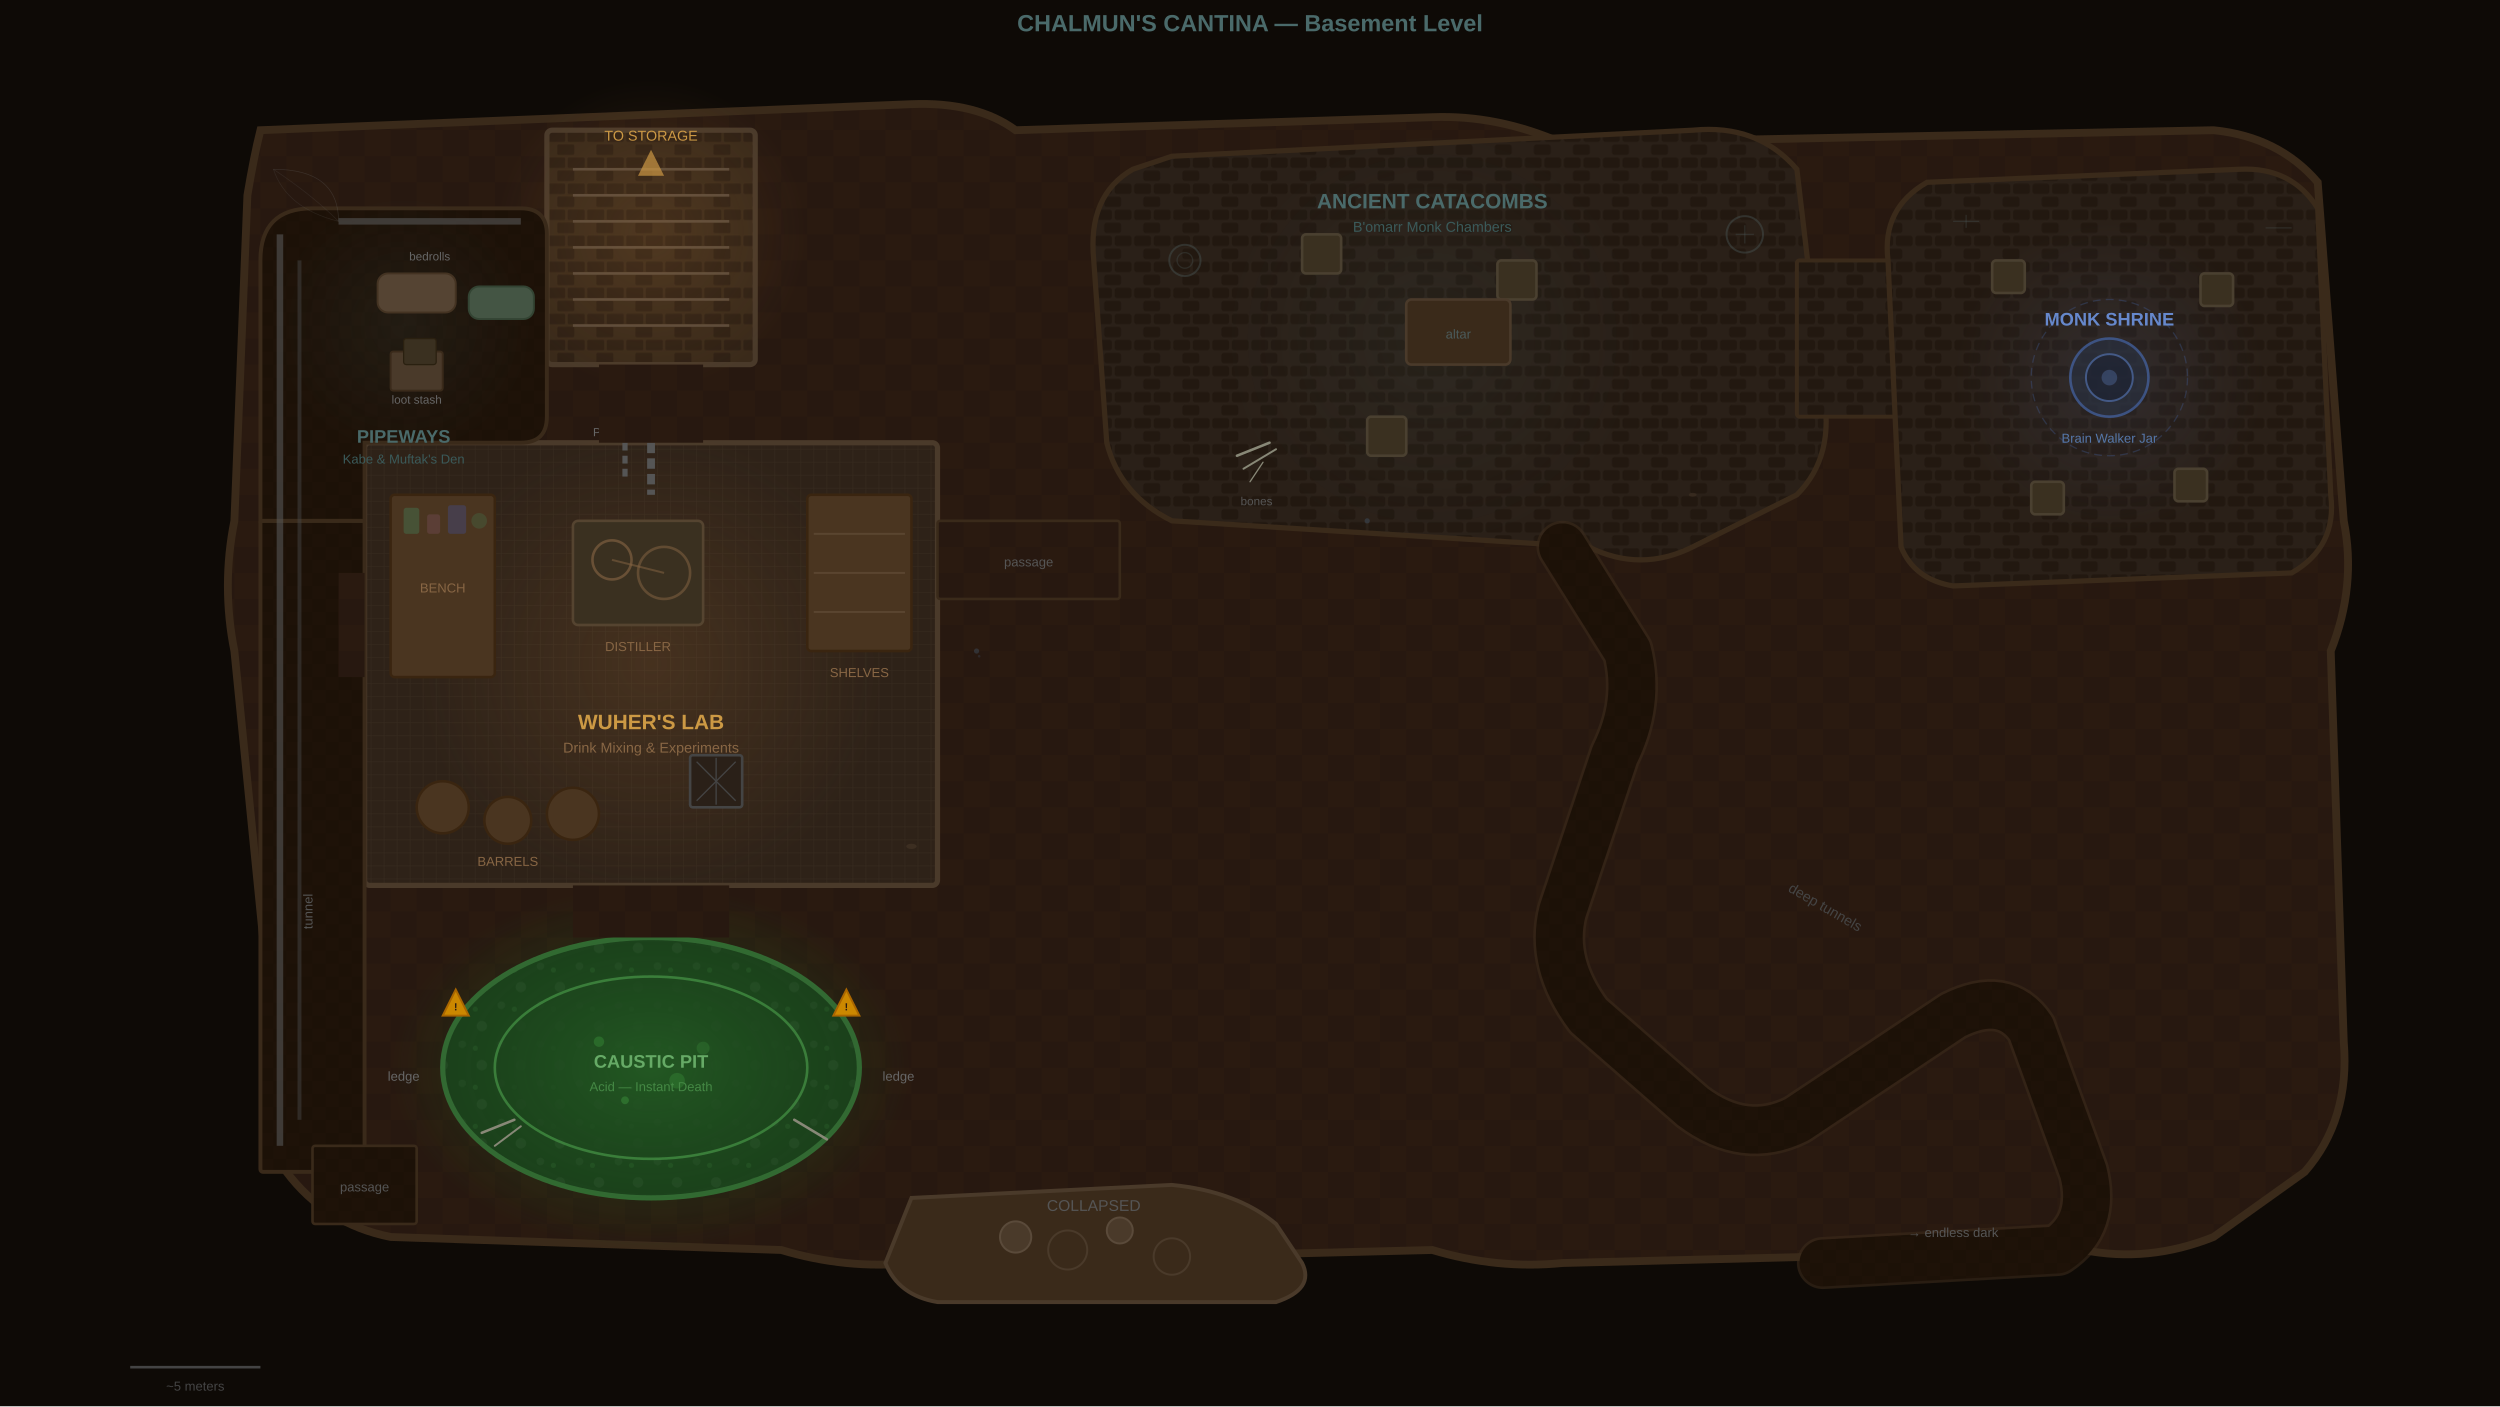
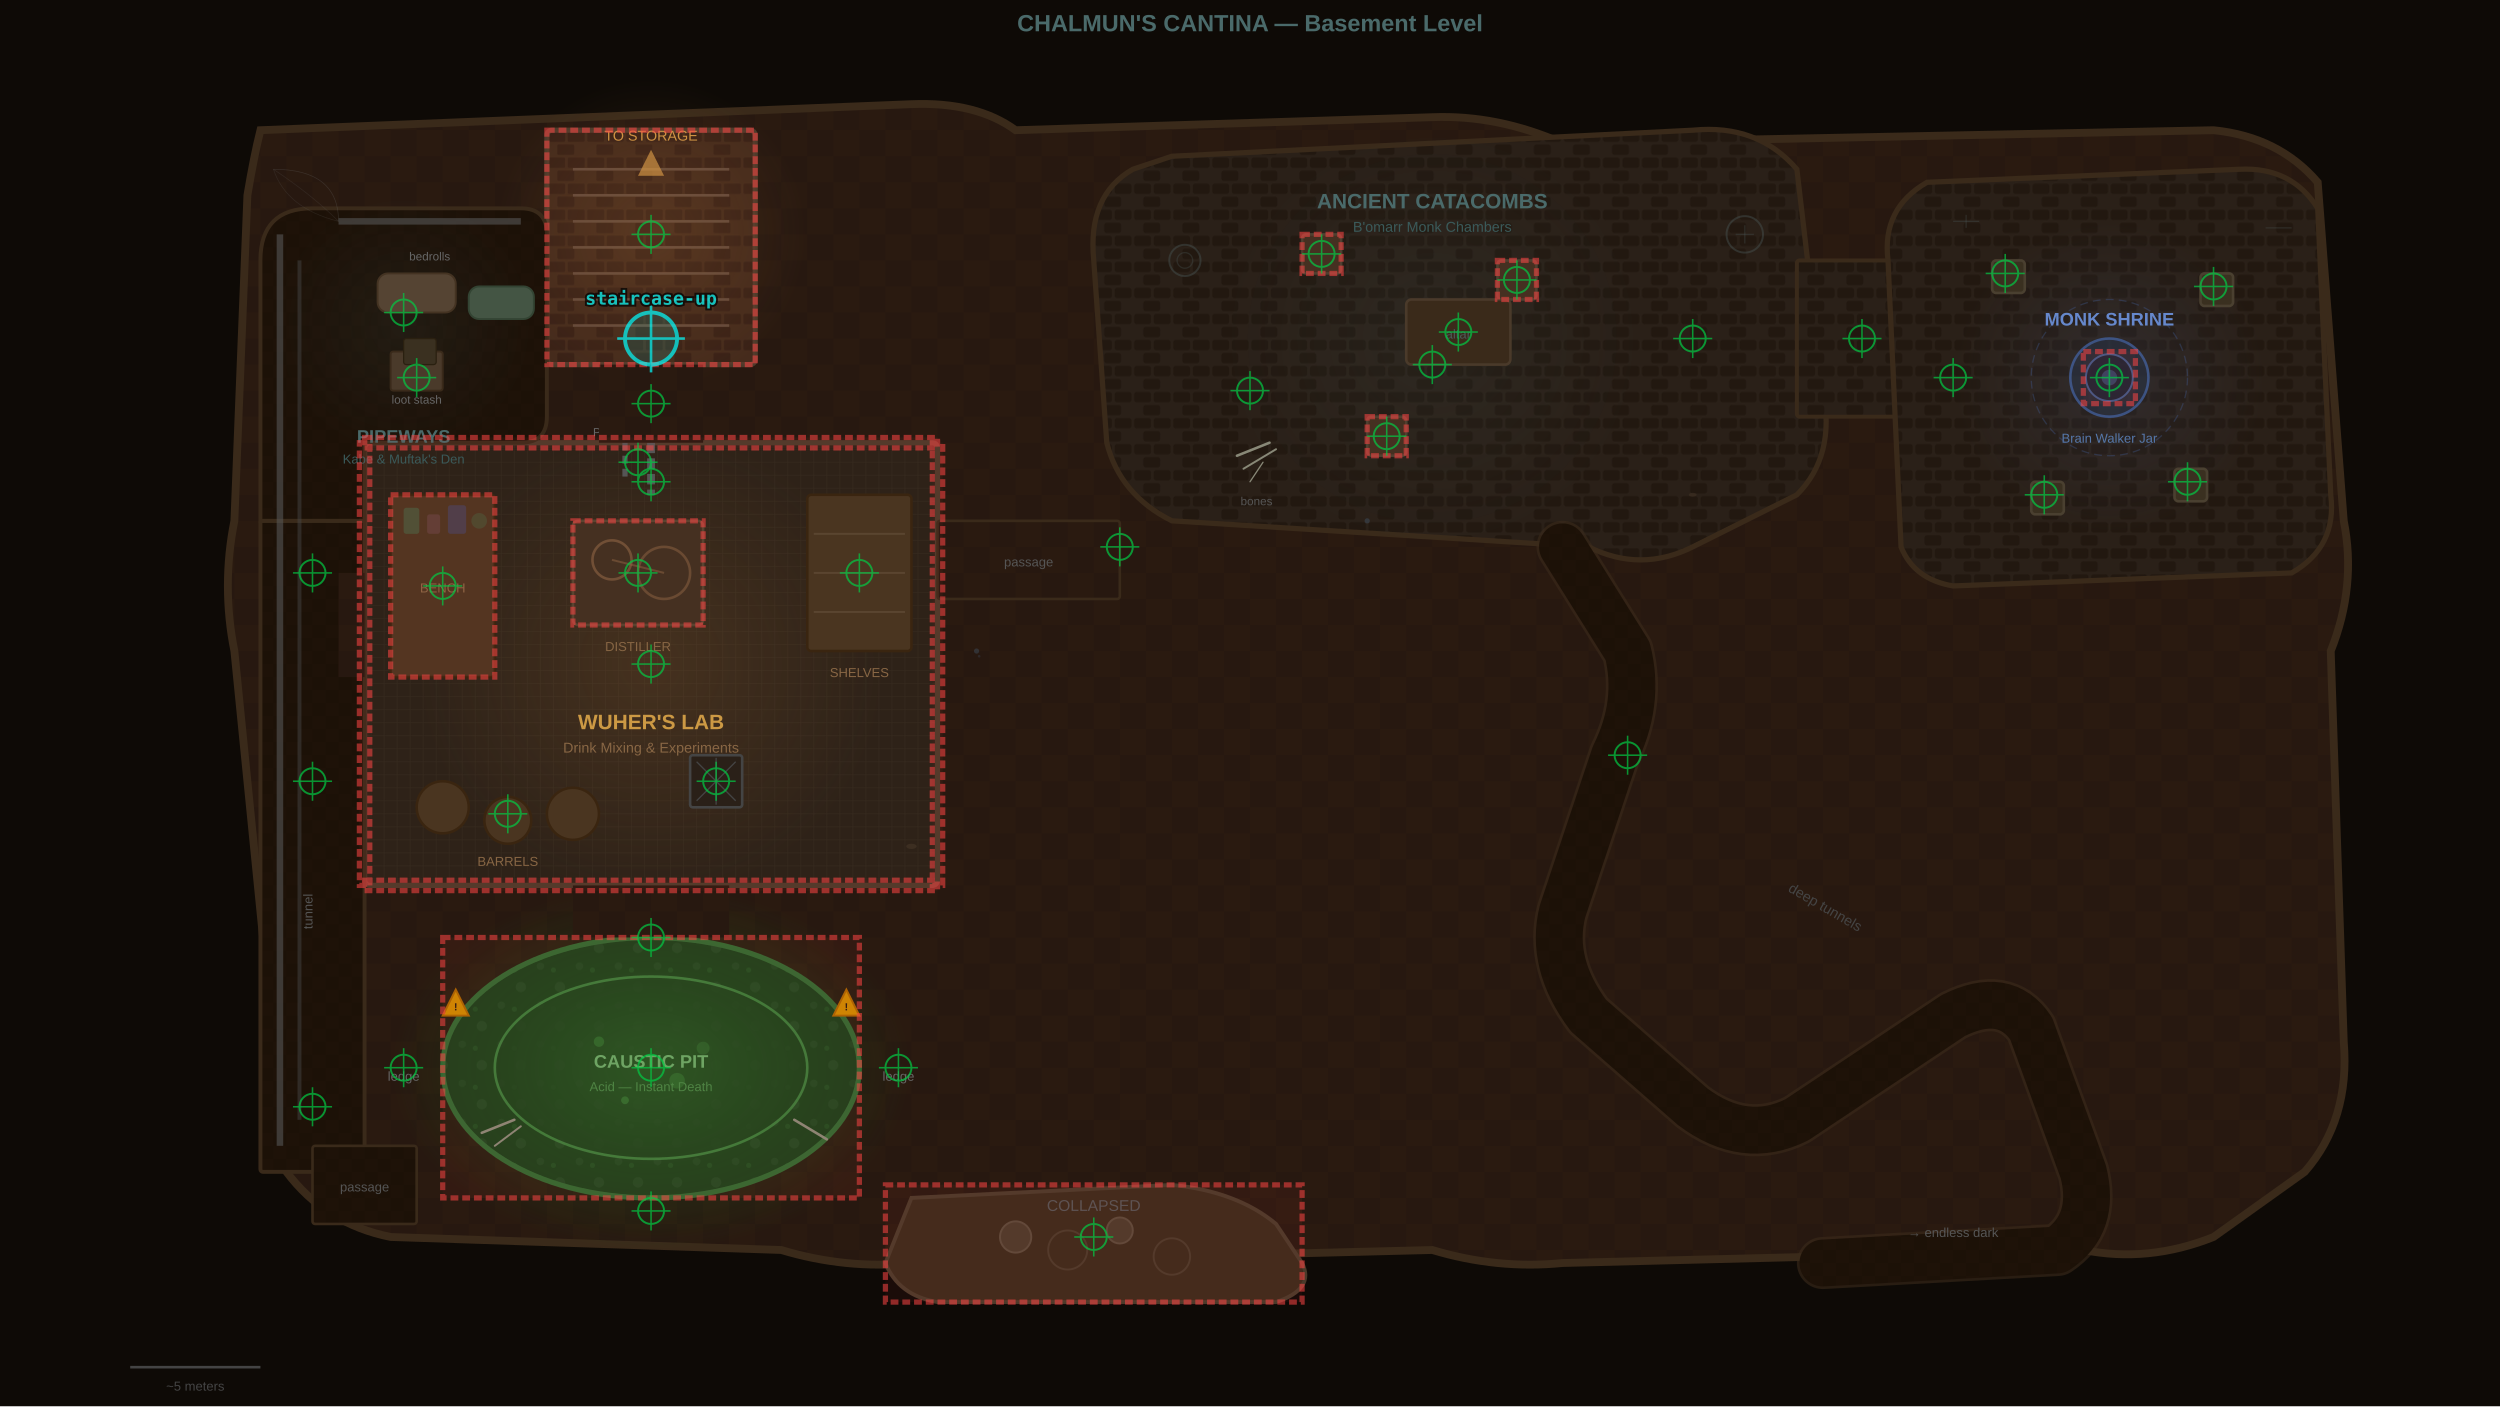
<svg xmlns="http://www.w3.org/2000/svg" viewBox="0 0 1920 1080" width="1920" height="1080">
  <defs>
    <pattern id="floor-dark" width="40" height="40" patternUnits="userSpaceOnUse">
      <rect width="40" height="40" fill="#2a1a10" />
      <rect x="0" y="0" width="20" height="20" fill="#241610" opacity="0.5" />
      <rect x="20" y="20" width="20" height="20" fill="#241610" opacity="0.5" />
    </pattern>
    <pattern id="wall-stone" width="30" height="20" patternUnits="userSpaceOnUse">
      <rect width="30" height="20" fill="#3a2a1a" />
      <rect x="1" y="1" width="13" height="8" fill="#2e2014" rx="1" />
      <rect x="16" y="1" width="13" height="8" fill="#2e2014" rx="1" />
      <rect x="8" y="11" width="13" height="8" fill="#2e2014" rx="1" />
    </pattern>
    <pattern id="tunnel" width="20" height="20" patternUnits="userSpaceOnUse">
      <rect width="20" height="20" fill="#1e1208" />
      <rect x="0" y="0" width="10" height="10" fill="#1a1006" opacity="0.6" />
      <rect x="10" y="10" width="10" height="10" fill="#1a1006" opacity="0.6" />
    </pattern>
    <pattern id="catacomb" width="30" height="20" patternUnits="userSpaceOnUse">
      <rect width="30" height="20" fill="#2a2018" />
      <rect x="1" y="1" width="13" height="8" fill="#221810" rx="2" />
      <rect x="16" y="1" width="13" height="8" fill="#221810" rx="2" />
      <rect x="8" y="11" width="13" height="8" fill="#221810" rx="2" />
    </pattern>
    <pattern id="lab-floor" width="10" height="10" patternUnits="userSpaceOnUse">
      <rect width="10" height="10" fill="#2e2218" />
      <line x1="0" y1="5" x2="10" y2="5" stroke="#362a1e" stroke-width="0.5" />
      <line x1="5" y1="0" x2="5" y2="10" stroke="#362a1e" stroke-width="0.5" />
    </pattern>
    <radialGradient id="dim-glow" cx="50%" cy="50%" r="50%">
      <stop offset="0%" stop-color="#4a6a6a" stop-opacity="0.12" />
      <stop offset="100%" stop-color="#4a6a6a" stop-opacity="0" />
    </radialGradient>
    <radialGradient id="lab-light" cx="50%" cy="50%" r="50%">
      <stop offset="0%" stop-color="#cc8844" stop-opacity="0.15" />
      <stop offset="100%" stop-color="#cc8844" stop-opacity="0" />
    </radialGradient>
    <radialGradient id="caustic-glow" cx="50%" cy="50%" r="50%">
      <stop offset="0%" stop-color="#44cc44" stop-opacity="0.2" />
      <stop offset="80%" stop-color="#228822" stop-opacity="0.08" />
      <stop offset="100%" stop-color="#228822" stop-opacity="0" />
    </radialGradient>
    <radialGradient id="shrine-glow" cx="50%" cy="50%" r="50%">
      <stop offset="0%" stop-color="#6688cc" stop-opacity="0.12" />
      <stop offset="100%" stop-color="#6688cc" stop-opacity="0" />
    </radialGradient>
    <pattern id="acid" width="30" height="30" patternUnits="userSpaceOnUse">
      <rect width="30" height="30" fill="#1a3a1a" />
      <circle cx="10" cy="8" r="4" fill="#2a4a2a" opacity="0.5" />
      <circle cx="25" cy="22" r="3" fill="#2a4a2a" opacity="0.4" />
      <circle cx="5" cy="25" r="2" fill="#336633" opacity="0.3" />
    </pattern>
  </defs>
  <rect width="1920" height="1080" fill="#0e0a06" />
  <text x="960" y="24" text-anchor="middle" font-family="Arial" font-size="18" fill="#4a6a6a" font-weight="bold">CHALMUN'S CANTINA — Basement Level</text>
  <path d="M 200 100 L 700 80 Q 750 78 780 100 L 1100 90 Q 1150 88 1200 110            L 1700 100 Q 1750 105 1780 140 L 1800 400 Q 1810 450 1790 500            L 1800 800 Q 1805 860 1770 900 L 1700 950 Q 1650 970 1600 960            L 1200 970 Q 1150 975 1100 960 L 700 970 Q 650 975 600 960            L 300 950 Q 250 940 220 900 L 180 500 Q 170 450 180 400            L 190 150 Q 195 120 200 100 Z" fill="url(#floor-dark)" stroke="#3a2a1a" stroke-width="6" />
  <rect x="420" y="100" width="160" height="180" rx="4" fill="url(#wall-stone)" stroke="#4a3a2a" stroke-width="4" />
  <line x1="440" y1="130" x2="560" y2="130" stroke="#5a4a3a" stroke-width="2" />
  <line x1="440" y1="150" x2="560" y2="150" stroke="#5a4a3a" stroke-width="2" />
  <line x1="440" y1="170" x2="560" y2="170" stroke="#5a4a3a" stroke-width="2" />
  <line x1="440" y1="190" x2="560" y2="190" stroke="#5a4a3a" stroke-width="2" />
  <line x1="440" y1="210" x2="560" y2="210" stroke="#5a4a3a" stroke-width="2" />
  <line x1="440" y1="230" x2="560" y2="230" stroke="#5a4a3a" stroke-width="2" />
  <line x1="440" y1="250" x2="560" y2="250" stroke="#5a4a3a" stroke-width="2" />
  <polygon points="500,115 490,135 510,135" fill="#cc9944" opacity="0.7" />
  <text x="500" y="108" text-anchor="middle" font-family="Arial" font-size="11" fill="#cc9944">TO STORAGE</text>
  <text x="500" y="295" text-anchor="middle" font-family="Arial" font-size="14" fill="#888">STAIRCASE</text>
  <circle cx="500" cy="180" r="120" fill="url(#lab-light)" />
  <rect x="280" y="340" width="440" height="340" rx="4" fill="url(#lab-floor)" stroke="#4a3a2a" stroke-width="4" />
  <circle cx="500" cy="510" r="180" fill="url(#lab-light)" />
  <rect x="300" y="380" width="80" height="140" rx="3" fill="#4a3520" stroke="#3a2510" stroke-width="2" />
  <text x="340" y="455" text-anchor="middle" font-family="Arial" font-size="10" fill="#886644">BENCH</text>
  <rect x="310" y="390" width="12" height="20" rx="2" fill="#446644" opacity="0.6" />
  <rect x="328" y="395" width="10" height="15" rx="2" fill="#664444" opacity="0.6" />
  <rect x="344" y="388" width="14" height="22" rx="2" fill="#444466" opacity="0.6" />
  <circle cx="368" cy="400" r="6" fill="#446644" opacity="0.4" />
  <rect x="440" y="400" width="100" height="80" rx="4" fill="#3a3020" stroke="#554430" stroke-width="2" />
  <circle cx="470" cy="430" r="15" fill="none" stroke="#886644" stroke-width="2" opacity="0.6" />
  <circle cx="510" cy="440" r="20" fill="none" stroke="#886644" stroke-width="2" opacity="0.5" />
  <line x1="470" y1="430" x2="510" y2="440" stroke="#886644" stroke-width="1.5" opacity="0.5" />
  <text x="490" y="500" text-anchor="middle" font-family="Arial" font-size="10" fill="#886644">DISTILLER</text>
  <line x1="500" y1="340" x2="500" y2="380" stroke="#555" stroke-width="6" stroke-dasharray="8,4" />
  <line x1="480" y1="340" x2="480" y2="370" stroke="#555" stroke-width="4" stroke-dasharray="6,4" />
  <text x="490" y="335" text-anchor="middle" font-family="Arial" font-size="9" fill="#666">PIPES TO BAR ↑</text>
  <rect x="620" y="380" width="80" height="120" rx="3" fill="#4a3520" stroke="#3a2510" stroke-width="2" />
  <line x1="625" y1="410" x2="695" y2="410" stroke="#5a4530" stroke-width="1.5" />
  <line x1="625" y1="440" x2="695" y2="440" stroke="#5a4530" stroke-width="1.5" />
  <line x1="625" y1="470" x2="695" y2="470" stroke="#5a4530" stroke-width="1.5" />
  <text x="660" y="520" text-anchor="middle" font-family="Arial" font-size="10" fill="#886644">SHELVES</text>
  <circle cx="340" cy="620" r="20" fill="#4a3520" stroke="#3a2510" stroke-width="2" />
  <circle cx="390" cy="630" r="18" fill="#4a3520" stroke="#3a2510" stroke-width="2" />
  <circle cx="440" cy="625" r="20" fill="#4a3520" stroke="#3a2510" stroke-width="2" />
  <text x="390" y="665" text-anchor="middle" font-family="Arial" font-size="10" fill="#886644">BARRELS</text>
  <rect x="530" y="580" width="40" height="40" rx="2" fill="#2a2018" stroke="#444" stroke-width="2" />
  <line x1="535" y1="585" x2="565" y2="615" stroke="#444" stroke-width="1" />
  <line x1="565" y1="585" x2="535" y2="615" stroke="#444" stroke-width="1" />
  <line x1="550" y1="582" x2="550" y2="618" stroke="#444" stroke-width="1" />
  <text x="500" y="560" text-anchor="middle" font-family="Arial" font-size="16" fill="#cc9944" font-weight="bold">WUHER'S LAB</text>
  <text x="500" y="578" text-anchor="middle" font-family="Arial" font-size="11" fill="#886644">Drink Mixing &amp; Experiments</text>
  <ellipse cx="500" cy="820" rx="160" ry="100" fill="url(#acid)" stroke="#336633" stroke-width="4" />
  <ellipse cx="500" cy="820" rx="120" ry="70" fill="#1a3a1a" stroke="#448844" stroke-width="2" opacity="0.8" />
  <ellipse cx="500" cy="820" rx="200" ry="140" fill="url(#caustic-glow)" />
  <circle cx="460" cy="800" r="4" fill="#44aa44" opacity="0.3" />
  <circle cx="520" cy="830" r="6" fill="#44aa44" opacity="0.25" />
  <circle cx="480" cy="845" r="3" fill="#44aa44" opacity="0.35" />
  <circle cx="540" cy="805" r="5" fill="#44aa44" opacity="0.2" />
  <polygon points="340,780 350,760 360,780" fill="#cc8800" stroke="#aa6600" stroke-width="1.5" />
  <text x="350" y="776" text-anchor="middle" font-family="Arial" font-size="8" fill="#2a1a10" font-weight="bold">!</text>
  <polygon points="640,780 650,760 660,780" fill="#cc8800" stroke="#aa6600" stroke-width="1.5" />
  <text x="650" y="776" text-anchor="middle" font-family="Arial" font-size="8" fill="#2a1a10" font-weight="bold">!</text>
  <line x1="370" y1="870" x2="395" y2="860" stroke="#888877" stroke-width="2" stroke-linecap="round" />
  <line x1="380" y1="880" x2="400" y2="865" stroke="#888877" stroke-width="1.5" stroke-linecap="round" />
  <line x1="610" y1="860" x2="635" y2="875" stroke="#888877" stroke-width="2" stroke-linecap="round" />
  <text x="500" y="820" text-anchor="middle" font-family="Arial" font-size="14" fill="#66aa66" font-weight="bold">CAUSTIC PIT</text>
  <text x="500" y="838" text-anchor="middle" font-family="Arial" font-size="10" fill="#448844">Acid — Instant Death</text>
  <text x="310" y="830" text-anchor="middle" font-family="Arial" font-size="10" fill="#666">ledge</text>
  <text x="690" y="830" text-anchor="middle" font-family="Arial" font-size="10" fill="#666">ledge</text>
  <rect x="200" y="400" width="80" height="500" rx="2" fill="url(#tunnel)" stroke="#3a2a1a" stroke-width="3" />
  <path d="M 200 400 L 200 200 Q 200 160 240 160 L 400 160 Q 420 160 420 180            L 420 320 Q 420 340 400 340 L 280 340 L 280 400 Z" fill="url(#tunnel)" stroke="#3a2a1a" stroke-width="3" />
  <circle cx="310" cy="250" r="100" fill="url(#dim-glow)" />
  <line x1="215" y1="180" x2="215" y2="880" stroke="#555" stroke-width="5" opacity="0.6" />
  <line x1="230" y1="200" x2="230" y2="860" stroke="#444" stroke-width="3" opacity="0.5" />
  <line x1="260" y1="170" x2="400" y2="170" stroke="#555" stroke-width="5" opacity="0.6" />
  <rect x="290" y="210" width="60" height="30" rx="8" fill="#554433" stroke="#443322" stroke-width="1.5" />
  <rect x="360" y="220" width="50" height="25" rx="8" fill="#445544" stroke="#334433" stroke-width="1.5" />
  <text x="330" y="200" text-anchor="middle" font-family="Arial" font-size="9" fill="#666">bedrolls</text>
  <rect x="300" y="270" width="40" height="30" rx="2" fill="#4a3a2a" stroke="#3a2a1a" stroke-width="1.5" />
  <rect x="310" y="260" width="25" height="20" rx="2" fill="#3a3020" stroke="#2a2010" stroke-width="1" />
  <text x="320" y="310" text-anchor="middle" font-family="Arial" font-size="9" fill="#666">loot stash</text>
  <text x="310" y="340" text-anchor="middle" font-family="Arial" font-size="14" fill="#4a6a6a" font-weight="bold">PIPEWAYS</text>
  <text x="310" y="356" text-anchor="middle" font-family="Arial" font-size="10" fill="#3a5a5a">Kabe &amp; Muftak's Den</text>
  <text x="240" y="700" text-anchor="middle" font-family="Arial" font-size="10" fill="#555" transform="rotate(-90 240 700)">tunnel</text>
  <path d="M 900 120 L 1300 100 Q 1350 95 1380 130 L 1400 300            Q 1410 350 1380 380 L 1300 420 Q 1260 440 1220 420            L 900 400 Q 860 380 850 340 L 840 200 Q 835 150 870 130 Z" fill="url(#catacomb)" stroke="#3a2a1a" stroke-width="4" />
  <circle cx="1100" cy="260" r="160" fill="url(#dim-glow)" />
  <circle cx="910" cy="200" r="12" fill="none" stroke="#4a5a5a" stroke-width="1.5" opacity="0.4" />
  <circle cx="910" cy="200" r="6" fill="none" stroke="#4a5a5a" stroke-width="1" opacity="0.3" />
  <circle cx="1340" cy="180" r="14" fill="none" stroke="#4a5a5a" stroke-width="1.5" opacity="0.4" />
  <line x1="1333" y1="180" x2="1347" y2="180" stroke="#4a5a5a" stroke-width="1" opacity="0.3" />
  <line x1="1340" y1="173" x2="1340" y2="187" stroke="#4a5a5a" stroke-width="1" opacity="0.3" />
  <line x1="950" y1="350" x2="975" y2="340" stroke="#888877" stroke-width="2" stroke-linecap="round" />
  <line x1="955" y1="360" x2="980" y2="345" stroke="#888877" stroke-width="1.5" stroke-linecap="round" />
  <line x1="960" y1="370" x2="970" y2="355" stroke="#888877" stroke-width="1" stroke-linecap="round" />
  <text x="965" y="388" text-anchor="middle" font-family="Arial" font-size="9" fill="#555">bones</text>
  <rect x="1000" y="180" width="30" height="30" rx="3" fill="#3a3020" stroke="#4a4030" stroke-width="2" />
  <rect x="1150" y="200" width="30" height="30" rx="3" fill="#3a3020" stroke="#4a4030" stroke-width="2" />
  <rect x="1050" y="320" width="30" height="30" rx="3" fill="#3a3020" stroke="#4a4030" stroke-width="2" />
  <rect x="1080" y="230" width="80" height="50" rx="4" fill="#3a2a1a" stroke="#4a3a2a" stroke-width="2" />
  <text x="1120" y="260" text-anchor="middle" font-family="Arial" font-size="10" fill="#4a5a5a">altar</text>
  <text x="1100" y="160" text-anchor="middle" font-family="Arial" font-size="16" fill="#4a6a6a" font-weight="bold">ANCIENT CATACOMBS</text>
  <text x="1100" y="178" text-anchor="middle" font-family="Arial" font-size="11" fill="#3a5a5a">B'omarr Monk Chambers</text>
  <rect x="1380" y="200" width="100" height="120" rx="2" fill="url(#catacomb)" stroke="#3a2a1a" stroke-width="3" />
  <path d="M 1480 140 L 1720 130 Q 1760 128 1780 160 L 1790 380            Q 1795 420 1760 440 L 1500 450 Q 1470 445 1460 420            L 1450 200 Q 1445 160 1480 140 Z" fill="url(#catacomb)" stroke="#3a2a1a" stroke-width="4" />
  <circle cx="1620" cy="290" r="120" fill="url(#shrine-glow)" />
  <circle cx="1620" cy="290" r="30" fill="#2a3040" stroke="#4466aa" stroke-width="2" opacity="0.7" />
  <circle cx="1620" cy="290" r="18" fill="#1a2030" stroke="#5577bb" stroke-width="1.5" opacity="0.6" />
  <circle cx="1620" cy="290" r="6" fill="#6688cc" opacity="0.3" />
  <circle cx="1620" cy="290" r="60" fill="none" stroke="#4466aa" stroke-width="1" opacity="0.3" stroke-dasharray="6,4" />
  <rect x="1530" y="200" width="25" height="25" rx="3" fill="#3a3020" stroke="#4a4030" stroke-width="2" />
  <rect x="1690" y="210" width="25" height="25" rx="3" fill="#3a3020" stroke="#4a4030" stroke-width="2" />
  <rect x="1560" y="370" width="25" height="25" rx="3" fill="#3a3020" stroke="#4a4030" stroke-width="2" />
  <rect x="1670" y="360" width="25" height="25" rx="3" fill="#3a3020" stroke="#4a4030" stroke-width="2" />
  <line x1="1500" y1="170" x2="1520" y2="170" stroke="#4a5a5a" stroke-width="1" opacity="0.3" />
  <line x1="1510" y1="165" x2="1510" y2="175" stroke="#4a5a5a" stroke-width="1" opacity="0.3" />
  <line x1="1740" y1="175" x2="1760" y2="175" stroke="#4a5a5a" stroke-width="1" opacity="0.3" />
  <text x="1620" y="250" text-anchor="middle" font-family="Arial" font-size="14" fill="#6688cc" font-weight="bold">MONK SHRINE</text>
  <text x="1620" y="340" text-anchor="middle" font-family="Arial" font-size="10" fill="#5577aa">Brain Walker Jar</text>
  <rect x="260" y="440" width="20" height="80" fill="url(#floor-dark)" stroke="none" />
  <rect x="720" y="400" width="140" height="60" rx="2" fill="url(#floor-dark)" stroke="#3a2a1a" stroke-width="2" />
  <text x="790" y="435" text-anchor="middle" font-family="Arial" font-size="10" fill="#555">passage</text>
  <rect x="460" y="280" width="80" height="60" fill="url(#floor-dark)" stroke="none" />
  <rect x="440" y="680" width="120" height="40" fill="url(#floor-dark)" stroke="none" />
  <rect x="240" y="880" width="80" height="60" rx="2" fill="url(#tunnel)" stroke="#3a2a1a" stroke-width="2" />
  <text x="280" y="915" text-anchor="middle" font-family="Arial" font-size="10" fill="#555">passage</text>
  <path d="M 700 920 L 900 910 Q 950 915 980 940 L 1000 970 Q 1010 990 980 1000            L 720 1000 Q 690 995 680 970 Z" fill="#3a2a1a" stroke="#4a3a2a" stroke-width="3" />
  <circle cx="780" cy="950" r="12" fill="#4a3a2a" stroke="#5a4a3a" stroke-width="1.5" />
  <circle cx="820" cy="960" r="15" fill="#3a2a1a" stroke="#4a3a2a" stroke-width="1.5" />
  <circle cx="860" cy="945" r="10" fill="#4a3a2a" stroke="#5a4a3a" stroke-width="1.5" />
  <circle cx="900" cy="965" r="14" fill="#3a2a1a" stroke="#4a3a2a" stroke-width="1.5" />
  <text x="840" y="930" text-anchor="middle" font-family="Arial" font-size="12" fill="#555">COLLAPSED</text>
  <path d="M 1200 420 L 1250 500 Q 1260 540 1240 580            L 1200 700 Q 1190 740 1220 780 L 1300 850            Q 1340 880 1380 860 L 1500 780 Q 1540 760 1560 790            L 1600 900 Q 1610 940 1580 960 L 1400 970" fill="none" stroke="#3a2a1a" stroke-width="40" stroke-linecap="round" stroke-linejoin="round" opacity="0.6" />
  <path d="M 1200 420 L 1250 500 Q 1260 540 1240 580            L 1200 700 Q 1190 740 1220 780 L 1300 850            Q 1340 880 1380 860 L 1500 780 Q 1540 760 1560 790            L 1600 900 Q 1610 940 1580 960 L 1400 970" fill="none" stroke="url(#tunnel)" stroke-width="36" stroke-linecap="round" stroke-linejoin="round" />
  <text x="1400" y="700" text-anchor="middle" font-family="Arial" font-size="11" fill="#444" transform="rotate(30 1400 700)">deep tunnels</text>
  <text x="1500" y="950" text-anchor="middle" font-family="Arial" font-size="10" fill="#555">→ endless dark</text>
  <circle cx="750" cy="500" r="2" fill="#4a6a8a" opacity="0.3" />
  <circle cx="752" cy="504" r="1" fill="#4a6a8a" opacity="0.2" />
  <circle cx="1050" cy="400" r="2" fill="#4a6a8a" opacity="0.3" />
  <path d="M 210 130 Q 260 130 260 170" fill="none" stroke="#666" stroke-width="0.5" opacity="0.3" />
  <path d="M 210 130 Q 240 150 260 170" fill="none" stroke="#666" stroke-width="0.5" opacity="0.2" />
  <path d="M 210 130 Q 220 160 260 170" fill="none" stroke="#666" stroke-width="0.5" opacity="0.2" />
  <ellipse cx="700" cy="650" rx="4" ry="2" fill="#4a3a2a" opacity="0.5" />
  <ellipse cx="1300" cy="380" rx="3" ry="1.5" fill="#4a3a2a" opacity="0.4" />
  <line x1="100" y1="1050" x2="200" y2="1050" stroke="#444" stroke-width="2" />
  <text x="150" y="1068" text-anchor="middle" font-family="Arial" font-size="10" fill="#444">~5 meters</text>
+   <g id="collision-geometry" opacity="0.55" stroke="#ff4444" stroke-width="4" stroke-dasharray="6,3">
+     <rect id="staircase-walls" x="420" y="100" width="160" height="180" fill="rgba(255,68,68,0.1)" />
+     <rect id="lab-wall-north" x="280" y="336" width="440" height="8" fill="rgba(255,68,68,0.1)" />
+     <rect id="lab-wall-south" x="280" y="676" width="440" height="8" fill="rgba(255,68,68,0.1)" />
+     <rect id="lab-wall-west" x="276" y="340" width="8" height="340" fill="rgba(255,68,68,0.1)" />
+     <rect id="lab-wall-east" x="716" y="340" width="8" height="340" fill="rgba(255,68,68,0.1)" />
+     <rect id="lab-workbench" x="300" y="380" width="80" height="140" fill="rgba(255,68,68,0.1)" />
+     <rect id="lab-distiller" x="440" y="400" width="100" height="80" fill="rgba(255,68,68,0.1)" />
+     <rect id="caustic-pit-zone" x="340" y="720" width="320" height="200" fill="rgba(255,68,68,0.1)" />
+     <rect id="catacomb-pillar-1" x="1000" y="180" width="30" height="30" fill="rgba(255,68,68,0.1)" />
+     <rect id="catacomb-pillar-2" x="1150" y="200" width="30" height="30" fill="rgba(255,68,68,0.1)" />
+     <rect id="catacomb-pillar-3" x="1050" y="320" width="30" height="30" fill="rgba(255,68,68,0.1)" />
+     <rect id="collapsed-rubble" x="680" y="910" width="320" height="90" fill="rgba(255,68,68,0.1)" />
+     <rect id="shrine-brain-jar" x="1600" y="270" width="40" height="40" fill="rgba(255,68,68,0.1)" />
+   </g>
+   <g id="positions" opacity="0.7" fill="none" stroke-width="1">
+     <circle cx="500" cy="260" r="20" stroke="#00ffff" stroke-width="3" fill="rgba(0,255,255,0.15)" />
+     <line x1="474" y1="260" x2="526" y2="260" stroke="#00ffff" stroke-width="2" />
+     <line x1="500" y1="234" x2="500" y2="286" stroke="#00ffff" stroke-width="2" />
+     <text x="500" y="234" text-anchor="middle" font-family="monospace" font-size="14" fill="#00ffff" font-weight="bold" stroke="#000" stroke-width="3" paint-order="stroke">staircase-up</text>
+     <circle cx="500" cy="180" r="10" stroke="#00cc44" stroke-width="1.5" />
+     <line x1="485" y1="180" x2="515" y2="180" stroke="#00cc44" stroke-width="1.2" />
+     <line x1="500" y1="165" x2="500" y2="195" stroke="#00cc44" stroke-width="1.2" />
+     <circle cx="500" cy="310" r="10" stroke="#00cc44" stroke-width="1.5" />
+     <line x1="485" y1="310" x2="515" y2="310" stroke="#00cc44" stroke-width="1.2" />
+     <line x1="500" y1="295" x2="500" y2="325" stroke="#00cc44" stroke-width="1.2" />
+     <circle cx="500" cy="370" r="10" stroke="#00cc44" stroke-width="1.5" />
+     <line x1="485" y1="370" x2="515" y2="370" stroke="#00cc44" stroke-width="1.2" />
+     <line x1="500" y1="355" x2="500" y2="385" stroke="#00cc44" stroke-width="1.2" />
+     <circle cx="340" cy="450" r="10" stroke="#00cc44" stroke-width="1.5" />
+     <line x1="325" y1="450" x2="355" y2="450" stroke="#00cc44" stroke-width="1.2" />
+     <line x1="340" y1="435" x2="340" y2="465" stroke="#00cc44" stroke-width="1.2" />
+     <circle cx="490" cy="440" r="10" stroke="#00cc44" stroke-width="1.5" />
+     <line x1="475" y1="440" x2="505" y2="440" stroke="#00cc44" stroke-width="1.2" />
+     <line x1="490" y1="425" x2="490" y2="455" stroke="#00cc44" stroke-width="1.2" />
+     <circle cx="660" cy="440" r="10" stroke="#00cc44" stroke-width="1.5" />
+     <line x1="645" y1="440" x2="675" y2="440" stroke="#00cc44" stroke-width="1.2" />
+     <line x1="660" y1="425" x2="660" y2="455" stroke="#00cc44" stroke-width="1.2" />
+     <circle cx="490" cy="355" r="10" stroke="#00cc44" stroke-width="1.5" />
+     <line x1="475" y1="355" x2="505" y2="355" stroke="#00cc44" stroke-width="1.2" />
+     <line x1="490" y1="340" x2="490" y2="370" stroke="#00cc44" stroke-width="1.2" />
+     <circle cx="500" cy="510" r="10" stroke="#00cc44" stroke-width="1.5" />
+     <line x1="485" y1="510" x2="515" y2="510" stroke="#00cc44" stroke-width="1.2" />
+     <line x1="500" y1="495" x2="500" y2="525" stroke="#00cc44" stroke-width="1.2" />
+     <circle cx="390" cy="625" r="10" stroke="#00cc44" stroke-width="1.5" />
+     <line x1="375" y1="625" x2="405" y2="625" stroke="#00cc44" stroke-width="1.2" />
+     <line x1="390" y1="610" x2="390" y2="640" stroke="#00cc44" stroke-width="1.2" />
+     <circle cx="550" cy="600" r="10" stroke="#00cc44" stroke-width="1.5" />
+     <line x1="535" y1="600" x2="565" y2="600" stroke="#00cc44" stroke-width="1.2" />
+     <line x1="550" y1="585" x2="550" y2="615" stroke="#00cc44" stroke-width="1.2" />
+     <circle cx="500" cy="720" r="10" stroke="#00cc44" stroke-width="1.5" />
+     <line x1="485" y1="720" x2="515" y2="720" stroke="#00cc44" stroke-width="1.2" />
+     <line x1="500" y1="705" x2="500" y2="735" stroke="#00cc44" stroke-width="1.2" />
+     <circle cx="310" cy="820" r="10" stroke="#00cc44" stroke-width="1.5" />
+     <line x1="295" y1="820" x2="325" y2="820" stroke="#00cc44" stroke-width="1.2" />
+     <line x1="310" y1="805" x2="310" y2="835" stroke="#00cc44" stroke-width="1.2" />
+     <circle cx="690" cy="820" r="10" stroke="#00cc44" stroke-width="1.5" />
+     <line x1="675" y1="820" x2="705" y2="820" stroke="#00cc44" stroke-width="1.2" />
+     <line x1="690" y1="805" x2="690" y2="835" stroke="#00cc44" stroke-width="1.2" />
+     <circle cx="500" cy="820" r="10" stroke="#00cc44" stroke-width="1.5" />
+     <line x1="485" y1="820" x2="515" y2="820" stroke="#00cc44" stroke-width="1.2" />
+     <line x1="500" y1="805" x2="500" y2="835" stroke="#00cc44" stroke-width="1.2" />
+     <circle cx="500" cy="930" r="10" stroke="#00cc44" stroke-width="1.5" />
+     <line x1="485" y1="930" x2="515" y2="930" stroke="#00cc44" stroke-width="1.2" />
+     <line x1="500" y1="915" x2="500" y2="945" stroke="#00cc44" stroke-width="1.2" />
+     <circle cx="240" cy="440" r="10" stroke="#00cc44" stroke-width="1.5" />
+     <line x1="225" y1="440" x2="255" y2="440" stroke="#00cc44" stroke-width="1.2" />
+     <line x1="240" y1="425" x2="240" y2="455" stroke="#00cc44" stroke-width="1.2" />
+     <circle cx="240" cy="600" r="10" stroke="#00cc44" stroke-width="1.5" />
+     <line x1="225" y1="600" x2="255" y2="600" stroke="#00cc44" stroke-width="1.2" />
+     <line x1="240" y1="585" x2="240" y2="615" stroke="#00cc44" stroke-width="1.2" />
+     <circle cx="310" cy="240" r="10" stroke="#00cc44" stroke-width="1.5" />
+     <line x1="295" y1="240" x2="325" y2="240" stroke="#00cc44" stroke-width="1.2" />
+     <line x1="310" y1="225" x2="310" y2="255" stroke="#00cc44" stroke-width="1.2" />
+     <circle cx="320" cy="290" r="10" stroke="#00cc44" stroke-width="1.5" />
+     <line x1="305" y1="290" x2="335" y2="290" stroke="#00cc44" stroke-width="1.2" />
+     <line x1="320" y1="275" x2="320" y2="305" stroke="#00cc44" stroke-width="1.2" />
+     <circle cx="240" cy="850" r="10" stroke="#00cc44" stroke-width="1.5" />
+     <line x1="225" y1="850" x2="255" y2="850" stroke="#00cc44" stroke-width="1.2" />
+     <line x1="240" y1="835" x2="240" y2="865" stroke="#00cc44" stroke-width="1.2" />
+     <circle cx="860" cy="420" r="10" stroke="#00cc44" stroke-width="1.5" />
+     <line x1="845" y1="420" x2="875" y2="420" stroke="#00cc44" stroke-width="1.2" />
+     <line x1="860" y1="405" x2="860" y2="435" stroke="#00cc44" stroke-width="1.2" />
+     <circle cx="960" cy="300" r="10" stroke="#00cc44" stroke-width="1.5" />
+     <line x1="945" y1="300" x2="975" y2="300" stroke="#00cc44" stroke-width="1.2" />
+     <line x1="960" y1="285" x2="960" y2="315" stroke="#00cc44" stroke-width="1.2" />
+     <circle cx="1100" cy="280" r="10" stroke="#00cc44" stroke-width="1.5" />
+     <line x1="1085" y1="280" x2="1115" y2="280" stroke="#00cc44" stroke-width="1.2" />
+     <line x1="1100" y1="265" x2="1100" y2="295" stroke="#00cc44" stroke-width="1.2" />
+     <circle cx="1120" cy="255" r="10" stroke="#00cc44" stroke-width="1.5" />
+     <line x1="1105" y1="255" x2="1135" y2="255" stroke="#00cc44" stroke-width="1.2" />
+     <line x1="1120" y1="240" x2="1120" y2="270" stroke="#00cc44" stroke-width="1.2" />
+     <circle cx="1015" cy="195" r="10" stroke="#00cc44" stroke-width="1.5" />
+     <line x1="1000" y1="195" x2="1030" y2="195" stroke="#00cc44" stroke-width="1.2" />
+     <line x1="1015" y1="180" x2="1015" y2="210" stroke="#00cc44" stroke-width="1.2" />
+     <circle cx="1165" cy="215" r="10" stroke="#00cc44" stroke-width="1.5" />
+     <line x1="1150" y1="215" x2="1180" y2="215" stroke="#00cc44" stroke-width="1.2" />
+     <line x1="1165" y1="200" x2="1165" y2="230" stroke="#00cc44" stroke-width="1.2" />
+     <circle cx="1065" cy="335" r="10" stroke="#00cc44" stroke-width="1.5" />
+     <line x1="1050" y1="335" x2="1080" y2="335" stroke="#00cc44" stroke-width="1.2" />
+     <line x1="1065" y1="320" x2="1065" y2="350" stroke="#00cc44" stroke-width="1.2" />
+     <circle cx="1300" cy="260" r="10" stroke="#00cc44" stroke-width="1.5" />
+     <line x1="1285" y1="260" x2="1315" y2="260" stroke="#00cc44" stroke-width="1.2" />
+     <line x1="1300" y1="245" x2="1300" y2="275" stroke="#00cc44" stroke-width="1.2" />
+     <circle cx="1430" cy="260" r="10" stroke="#00cc44" stroke-width="1.5" />
+     <line x1="1415" y1="260" x2="1445" y2="260" stroke="#00cc44" stroke-width="1.2" />
+     <line x1="1430" y1="245" x2="1430" y2="275" stroke="#00cc44" stroke-width="1.2" />
+     <circle cx="1500" cy="290" r="10" stroke="#00cc44" stroke-width="1.5" />
+     <line x1="1485" y1="290" x2="1515" y2="290" stroke="#00cc44" stroke-width="1.2" />
+     <line x1="1500" y1="275" x2="1500" y2="305" stroke="#00cc44" stroke-width="1.2" />
+     <circle cx="1620" cy="290" r="10" stroke="#00cc44" stroke-width="1.5" />
+     <line x1="1605" y1="290" x2="1635" y2="290" stroke="#00cc44" stroke-width="1.2" />
+     <line x1="1620" y1="275" x2="1620" y2="305" stroke="#00cc44" stroke-width="1.2" />
+     <circle cx="1540" cy="210" r="10" stroke="#00cc44" stroke-width="1.5" />
+     <line x1="1525" y1="210" x2="1555" y2="210" stroke="#00cc44" stroke-width="1.2" />
+     <line x1="1540" y1="195" x2="1540" y2="225" stroke="#00cc44" stroke-width="1.2" />
+     <circle cx="1700" cy="220" r="10" stroke="#00cc44" stroke-width="1.5" />
+     <line x1="1685" y1="220" x2="1715" y2="220" stroke="#00cc44" stroke-width="1.2" />
+     <line x1="1700" y1="205" x2="1700" y2="235" stroke="#00cc44" stroke-width="1.2" />
+     <circle cx="1570" cy="380" r="10" stroke="#00cc44" stroke-width="1.5" />
+     <line x1="1555" y1="380" x2="1585" y2="380" stroke="#00cc44" stroke-width="1.2" />
+     <line x1="1570" y1="365" x2="1570" y2="395" stroke="#00cc44" stroke-width="1.2" />
+     <circle cx="1680" cy="370" r="10" stroke="#00cc44" stroke-width="1.5" />
+     <line x1="1665" y1="370" x2="1695" y2="370" stroke="#00cc44" stroke-width="1.2" />
+     <line x1="1680" y1="355" x2="1680" y2="385" stroke="#00cc44" stroke-width="1.2" />
+     <circle cx="1250" cy="580" r="10" stroke="#00cc44" stroke-width="1.5" />
+     <line x1="1235" y1="580" x2="1265" y2="580" stroke="#00cc44" stroke-width="1.2" />
+     <line x1="1250" y1="565" x2="1250" y2="595" stroke="#00cc44" stroke-width="1.2" />
+     <circle cx="840" cy="950" r="10" stroke="#00cc44" stroke-width="1.5" />
+     <line x1="825" y1="950" x2="855" y2="950" stroke="#00cc44" stroke-width="1.2" />
+     <line x1="840" y1="935" x2="840" y2="965" stroke="#00cc44" stroke-width="1.2" />
+   </g>
</svg>
